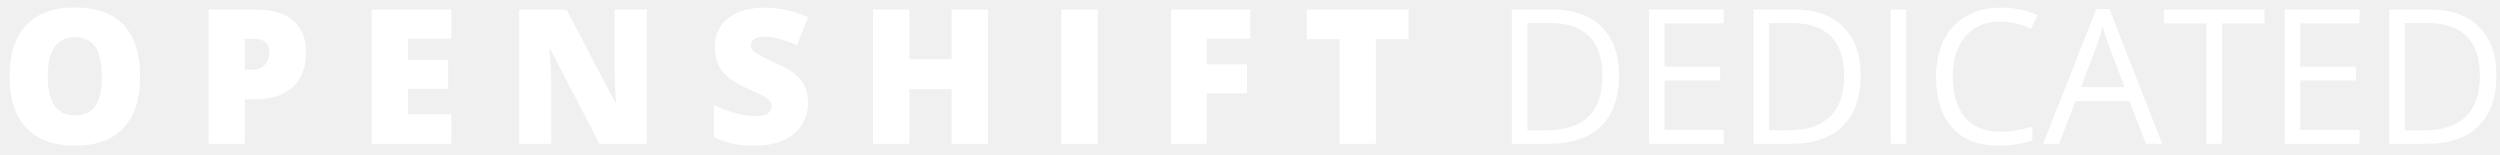
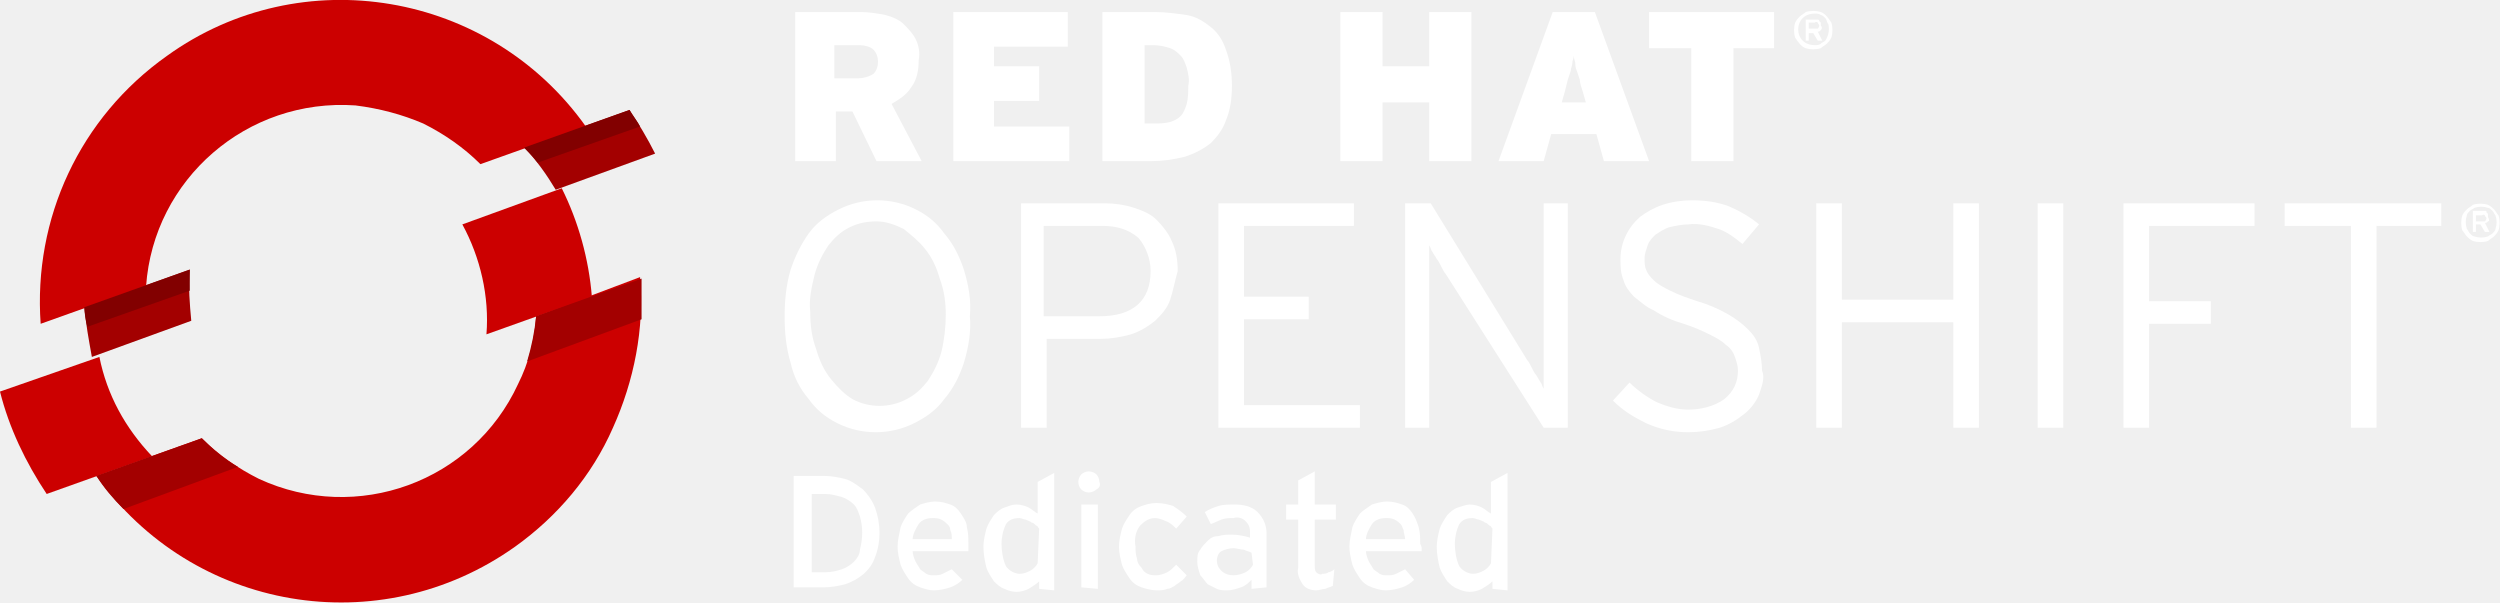
- <svg xmlns="http://www.w3.org/2000/svg" width="226px" height="14px" viewBox="0 0 226 14" version="1.1">
-   <defs />
-   <g id="Page-1" stroke="none" stroke-width="1" fill="none" fill-rule="evenodd">
-     <g id="Group" fill="#FFFFFF">
-       <path d="M146.355,6.816 C146.355,8.819 145.812,10.351 144.724,11.41 C143.637,12.47 142.072,13 140.03,13 L136.668,13 L136.668,0.864 L140.387,0.864 C142.274,0.864 143.741,1.387 144.787,2.433 C145.833,3.479 146.355,4.94 146.355,6.816 L146.355,6.816 Z M144.861,6.866 C144.861,5.283 144.464,4.09 143.67,3.288 C142.876,2.486 141.696,2.084 140.13,2.084 L138.08,2.084 L138.08,11.78 L139.798,11.78 C141.48,11.78 142.745,11.366 143.591,10.539 C144.438,9.712 144.861,8.487 144.861,6.866 L144.861,6.866 Z M155.827,13 L149.062,13 L149.062,0.864 L155.827,0.864 L155.827,2.118 L150.473,2.118 L150.473,6.027 L155.503,6.027 L155.503,7.272 L150.473,7.272 L150.473,11.738 L155.827,11.738 L155.827,13 Z M168.203,6.816 C168.203,8.819 167.659,10.351 166.572,11.41 C165.485,12.47 163.92,13 161.878,13 L158.516,13 L158.516,0.864 L162.235,0.864 C164.122,0.864 165.588,1.387 166.634,2.433 C167.68,3.479 168.203,4.94 168.203,6.816 L168.203,6.816 Z M166.709,6.866 C166.709,5.283 166.312,4.09 165.518,3.288 C164.724,2.486 163.544,2.084 161.978,2.084 L159.927,2.084 L159.927,11.78 L161.646,11.78 C163.328,11.78 164.592,11.366 165.439,10.539 C166.286,9.712 166.709,8.487 166.709,6.866 L166.709,6.866 Z M170.909,13 L170.909,0.864 L172.32,0.864 L172.32,13 L170.909,13 Z M180.845,1.952 C179.512,1.952 178.459,2.396 177.687,3.284 C176.915,4.172 176.529,5.388 176.529,6.932 C176.529,8.52 176.901,9.747 177.645,10.614 C178.39,11.48 179.451,11.913 180.829,11.913 C181.675,11.913 182.641,11.76 183.726,11.456 L183.726,12.693 C182.884,13.008 181.847,13.166 180.613,13.166 C178.825,13.166 177.446,12.624 176.475,11.539 C175.504,10.454 175.018,8.913 175.018,6.916 C175.018,5.665 175.252,4.569 175.719,3.628 C176.187,2.688 176.862,1.963 177.745,1.454 C178.628,0.944 179.666,0.69 180.862,0.69 C182.135,0.69 183.247,0.922 184.199,1.387 L183.601,2.599 C182.682,2.167 181.764,1.952 180.845,1.952 L180.845,1.952 Z M194.002,13 L192.491,9.14 L187.627,9.14 L186.133,13 L184.705,13 L189.503,0.814 L190.69,0.814 L195.463,13 L194.002,13 Z M192.051,7.87 L190.64,4.11 C190.458,3.634 190.269,3.05 190.076,2.358 C189.954,2.89 189.78,3.473 189.553,4.11 L188.125,7.87 L192.051,7.87 Z M200.867,13 L199.456,13 L199.456,2.118 L195.612,2.118 L195.612,0.864 L204.71,0.864 L204.71,2.118 L200.867,2.118 L200.867,13 Z M213.301,13 L206.536,13 L206.536,0.864 L213.301,0.864 L213.301,2.118 L207.947,2.118 L207.947,6.027 L212.978,6.027 L212.978,7.272 L207.947,7.272 L207.947,11.738 L213.301,11.738 L213.301,13 Z M225.678,6.816 C225.678,8.819 225.134,10.351 224.047,11.41 C222.959,12.47 221.395,13 219.353,13 L215.991,13 L215.991,0.864 L219.709,0.864 C221.597,0.864 223.063,1.387 224.109,2.433 C225.155,3.479 225.678,4.94 225.678,6.816 L225.678,6.816 Z M224.184,6.866 C224.184,5.283 223.787,4.09 222.992,3.288 C222.198,2.486 221.018,2.084 219.452,2.084 L217.402,2.084 L217.402,11.78 L219.12,11.78 C220.802,11.78 222.067,11.366 222.914,10.539 C223.76,9.712 224.184,8.487 224.184,6.866 L224.184,6.866 Z" id="DEDICATED" />
-       <path d="M12.667,6.916 C12.667,8.958 12.166,10.51 11.165,11.572 C10.163,12.635 8.696,13.166 6.765,13.166 C4.861,13.166 3.402,12.632 2.386,11.564 C1.371,10.496 0.863,8.941 0.863,6.899 C0.863,4.879 1.368,3.337 2.378,2.271 C3.388,1.206 4.856,0.673 6.782,0.673 C8.713,0.673 10.177,1.202 11.173,2.259 C12.169,3.316 12.667,4.868 12.667,6.916 L12.667,6.916 Z M4.316,6.916 C4.316,9.262 5.133,10.435 6.765,10.435 C7.595,10.435 8.211,10.15 8.612,9.58 C9.013,9.01 9.214,8.122 9.214,6.916 C9.214,5.704 9.011,4.809 8.604,4.23 C8.197,3.652 7.59,3.363 6.782,3.363 C5.138,3.363 4.316,4.547 4.316,6.916 L4.316,6.916 Z M27.666,4.724 C27.666,6.08 27.266,7.127 26.466,7.866 C25.666,8.605 24.531,8.974 23.059,8.974 L22.137,8.974 L22.137,13 L18.858,13 L18.858,0.864 L23.059,0.864 C24.591,0.864 25.743,1.199 26.512,1.869 C27.281,2.538 27.666,3.49 27.666,4.724 L27.666,4.724 Z M22.137,6.301 L22.735,6.301 C23.227,6.301 23.619,6.163 23.909,5.886 C24.2,5.61 24.345,5.228 24.345,4.741 C24.345,3.922 23.891,3.512 22.984,3.512 L22.137,3.512 L22.137,6.301 Z M40.805,13 L33.6,13 L33.6,0.864 L40.805,0.864 L40.805,3.496 L36.878,3.496 L36.878,5.405 L40.514,5.405 L40.514,8.036 L36.878,8.036 L36.878,10.327 L40.805,10.327 L40.805,13 Z M58.484,13 L54.185,13 L49.752,4.45 L49.677,4.45 C49.782,5.795 49.835,6.821 49.835,7.53 L49.835,13 L46.93,13 L46.93,0.864 L51.213,0.864 L55.629,9.298 L55.679,9.298 C55.601,8.075 55.562,7.093 55.562,6.351 L55.562,0.864 L58.484,0.864 L58.484,13 Z M73.043,9.314 C73.043,10.067 72.852,10.735 72.47,11.319 C72.088,11.903 71.538,12.357 70.818,12.68 C70.099,13.004 69.255,13.166 68.287,13.166 C67.479,13.166 66.801,13.109 66.253,12.996 C65.705,12.882 65.135,12.685 64.543,12.402 L64.543,9.48 C65.168,9.801 65.819,10.052 66.494,10.232 C67.169,10.412 67.789,10.501 68.353,10.501 C68.84,10.501 69.197,10.417 69.424,10.248 C69.651,10.08 69.764,9.862 69.764,9.597 C69.764,9.431 69.719,9.285 69.627,9.161 C69.536,9.036 69.389,8.91 69.187,8.783 C68.985,8.656 68.447,8.396 67.573,8.003 C66.781,7.643 66.188,7.295 65.792,6.957 C65.397,6.619 65.103,6.232 64.912,5.795 C64.721,5.358 64.626,4.84 64.626,4.243 C64.626,3.125 65.033,2.253 65.846,1.628 C66.66,1.003 67.777,0.69 69.2,0.69 C70.456,0.69 71.737,0.98 73.043,1.562 L72.039,4.093 C70.904,3.573 69.925,3.313 69.1,3.313 C68.674,3.313 68.364,3.388 68.17,3.537 C67.977,3.687 67.88,3.872 67.88,4.093 C67.88,4.331 68.003,4.544 68.249,4.732 C68.496,4.921 69.164,5.264 70.254,5.762 C71.3,6.232 72.026,6.737 72.433,7.277 C72.84,7.816 73.043,8.495 73.043,9.314 L73.043,9.314 Z M89.32,13 L86.024,13 L86.024,8.053 L82.214,8.053 L82.214,13 L78.919,13 L78.919,0.864 L82.214,0.864 L82.214,5.363 L86.024,5.363 L86.024,0.864 L89.32,0.864 L89.32,13 Z M95.943,13 L95.943,0.864 L99.238,0.864 L99.238,13 L95.943,13 Z M109.09,13 L105.861,13 L105.861,0.864 L113.033,0.864 L113.033,3.496 L109.09,3.496 L109.09,5.812 L112.726,5.812 L112.726,8.443 L109.09,8.443 L109.09,13 Z M124.379,13 L121.101,13 L121.101,3.545 L118.137,3.545 L118.137,0.864 L127.334,0.864 L127.334,3.545 L124.379,3.545 L124.379,13 Z" id="OPENSHIFT" />
-     </g>
+ <svg xmlns="http://www.w3.org/2000/svg" enable-background="new 0 0 166 40" height="40" viewBox="0 0 166 40" width="166">
+   <g fill="#fff">
+     <path d="m58.2 10.7-1.6-3.3h-1.1v3.3h-2.7v-9.9h4.4c.5 0 1.1.1 1.6.2.4.1.9.3 1.2.6s.6.6.8 1 .3.9.2 1.4c0 .6-.1 1.3-.5 1.8-.3.5-.8.8-1.3 1.1l2 3.8zm-.2-7.4c-.2-.2-.6-.3-.9-.3h-1.7v2.2h1.6c.3 0 .7-.1 1-.3.2-.2.3-.5.3-.8s-.1-.6-.3-.8z" />
+     <path d="m63.3 10.7v-9.9h7.6v2.3h-4.9v1.3h3v2.3h-3v1.7h5v2.3z" />
+     <path d="m81.4 8c-.2.6-.6 1.1-1 1.5-.5.4-1.1.7-1.7.9-.8.2-1.5.3-2.3.3h-3.2v-9.9h3.5c.7 0 1.4.1 2.1.2.6.1 1.1.4 1.6.8s.8.9 1 1.5c.3.8.4 1.6.4 2.4s-.1 1.6-.4 2.3zm-2.6-3.5c-.1-.3-.2-.6-.4-.8s-.4-.4-.7-.5-.7-.2-1.1-.2h-.6v5.2h.6c.4 0 .7 0 1.1-.1.3-.1.5-.2.7-.4s.3-.5.4-.8c.1-.4.1-.8.1-1.2.1-.4 0-.8-.1-1.2z" />
+     <path d="m94.9 10.7v-3.9h-3.1v3.9h-2.8v-9.9h2.8v3.6h3.1v-3.6h2.8v9.9z" />
+     <path d="m106.5 10.7-.5-1.8h-3l-.5 1.8h-3l3.6-9.9h2.8l3.6 9.9zm-1.4-4.6c-.1-.3-.2-.6-.2-.8l-.2-.6c-.1-.2-.1-.4-.1-.5s-.1-.3-.1-.5c0 .2-.1.3-.1.5s-.1.3-.1.5l-.2.6-.2.8-.2.7h1.6z" />
+     <path d="m115.1 3.2v7.5h-2.8v-7.5h-2.8v-2.4h8.3v2.4z" />
+     <path d="m121.6 2.5c-.1.2-.2.3-.3.4s-.3.2-.4.3c-.3.1-.7.1-1 0s-.5-.4-.7-.7c-.1-.3-.1-.7 0-1 .1-.2.2-.3.3-.4s.3-.2.4-.3c.3-.1.7-.1 1 0s.5.4.7.7c.1.3.1.7 0 1zm-.2-.9c-.1-.1-.1-.3-.2-.4s-.2-.2-.3-.2c-.1-.1-.3-.1-.4-.1-.3 0-.6.1-.8.3-.4.4-.4 1.1 0 1.5.2.2.5.3.8.3.1 0 .3 0 .4-.1s.2-.1.3-.2c.2-.3.3-.7.2-1.1zm-.5.4c-.1.1-.1.1-.2.1l.3.6h-.3l-.3-.5h-.3v.5h-.2v-1.4h.6.2s.1 0 .1.1l.1.1v.2c.1.1.1.2 0 .3zm-.2-.5s-.1-.1-.2 0h-.4v.4h.4.2s.1-.1.1-.2-.1-.1-.1-.2z" />
+     <path d="m64 24.1c-.3.9-.7 1.7-1.3 2.4-.5.7-1.2 1.2-2 1.6-1.6.8-3.5.8-5.1 0-.8-.4-1.4-.9-1.9-1.6-.6-.7-1-1.5-1.2-2.4-.3-1-.4-2-.4-3.1 0-1 .1-2.1.4-3.1.3-.9.7-1.7 1.2-2.4s1.2-1.2 2-1.6c1.6-.8 3.5-.8 5.1 0 .8.4 1.4.9 1.9 1.6.6.7 1 1.5 1.3 2.4.3 1 .5 2 .4 3.1.1 1-.1 2.1-.4 3.1zm-1.6-5.6c-.2-.7-.5-1.4-1-2-.4-.5-.9-.9-1.4-1.3-.6-.3-1.2-.5-1.8-.5s-1.2.1-1.8.4-1 .7-1.4 1.2c-.4.6-.7 1.2-.9 1.9-.2.8-.4 1.7-.3 2.5 0 .9.1 1.7.4 2.5.2.7.5 1.4 1 2 .4.5.9 1 1.4 1.3 1.1.6 2.5.6 3.6 0 .6-.3 1-.7 1.4-1.2.4-.6.7-1.2.9-1.9.2-.8.3-1.7.3-2.5s-.1-1.6-.4-2.4z" />
+     <path d="m77.7 19.9c-.2.6-.6 1-1 1.4-.5.4-1 .7-1.6.9-.7.2-1.4.3-2 .3h-3.6v5.9h-1.7v-14.9h5.6c.6 0 1.3.1 1.9.3s1.1.4 1.5.8.8.9 1 1.4c.3.6.4 1.3.4 2-.2.7-.3 1.3-.5 1.9zm-2.1-4.1c-.7-.6-1.5-.8-2.4-.8h-3.9v6h3.7c2.2 0 3.4-1 3.4-3 0-.8-.3-1.6-.8-2.2z" />
+     <path d="m80.9 28.4v-14.9h9v1.5h-7.3v4.7h4.3v1.5h-4.3v5.7h7.7v1.5z" />
+     <path d="m102.5 28.4-6.5-10.2c-.1-.1-.2-.3-.3-.5s-.2-.4-.3-.5c-.1-.2-.2-.3-.3-.5-.1-.1-.1-.3-.2-.4v12.1h-1.6v-14.9h1.7l6.4 10.4c.1.1.2.3.3.5s.2.4.3.5l.3.5c.1.1.1.3.2.4v-12.3h1.6v14.9z" />
+     <path d="m116.8 26.2c-.2.5-.6 1-1 1.3-.5.4-1 .7-1.6.9-.7.2-1.4.3-2.1.3-1 0-1.9-.2-2.8-.6-.8-.4-1.5-.8-2.2-1.5l1.1-1.2c.5.5 1.2 1 1.8 1.3.7.3 1.4.5 2.1.5.8 0 1.7-.2 2.4-.7.6-.5.9-1.1.9-1.9 0-.3-.1-.6-.2-.9s-.3-.6-.6-.8c-.3-.3-.7-.5-1.1-.7-.6-.3-1.1-.5-1.7-.7-.7-.2-1.4-.5-2-.9-.5-.2-.9-.6-1.3-.9-.3-.3-.6-.7-.7-1.1-.2-.5-.2-.9-.2-1.4 0-1.1.5-2.1 1.3-2.8.4-.3.9-.6 1.5-.8s1.3-.3 1.9-.3c.9 0 1.7.1 2.5.4.7.3 1.4.7 2 1.2l-1.1 1.3c-.5-.4-1-.8-1.6-1s-1.3-.4-2-.3c-.4 0-.9.1-1.3.2-.3.1-.6.3-.9.5-.2.2-.4.4-.5.7s-.2.6-.2.8c0 .3 0 .6.1.8.1.3.3.5.5.7.3.3.7.5 1.1.7.6.3 1.2.5 1.8.7.7.2 1.4.5 2.1.9.5.3.9.6 1.3 1 .3.3.6.7.7 1.2s.2 1 .2 1.5c.2.5 0 1-.2 1.6z" />
+     <path d="m129.7 28.4v-7h-7.4v7h-1.7v-14.9h1.7v6.4h7.4v-6.4h1.7v14.9z" />
+     <path d="m135.3 28.4v-14.9h1.7v14.9z" />
+     <path d="m142.7 15v5h4.1v1.5h-4.1v6.9h-1.7v-14.9h8.7v1.5z" />
+     <path d="m157.8 15v13.4h-1.7v-13.4h-4.4v-1.5h10.4v1.5z" />
+     <path d="m165.9 15.3c-.1.2-.2.3-.3.4s-.3.2-.4.3c-.3.1-.7.1-1 0-.2-.1-.3-.2-.4-.3s-.2-.3-.3-.4c-.1-.3-.1-.7 0-1 .1-.2.2-.3.3-.4s.3-.2.4-.3c.3-.1.7-.1 1 0 .2.1.3.2.4.3s.2.3.3.4c.1.3.1.7 0 1zm-.2-1c-.1-.1-.1-.2-.2-.3s-.2-.2-.3-.2c-.3-.1-.6-.1-.9 0-.1.1-.2.1-.3.2s-.2.2-.2.3c-.1.3-.1.6 0 .9.1.1.1.2.2.3s.2.2.3.2c.3.1.6.1.9 0 .1-.1.2-.1.3-.2s.2-.2.2-.3c.1-.3.1-.6 0-.9zm-.5.4c-.1.1-.1.1-.2.1l.3.6h-.3l-.3-.5h-.3v.5h-.2v-1.4h.6.2c.1 0 .1 0 .1.1l.1.1v.2c.1.2.1.3 0 .3zm-.2-.4s-.1-.1-.2 0h-.4v.4h.4.2s.1-.1.1-.2-.1-.1-.1-.2z" />
+     <path d="m58.1 37c-.3.9-1.1 1.5-2 1.8-.4.1-.9.2-1.4.2h-2v-7.4h2c.5 0 1 .1 1.4.2s.8.4 1.2.7c.3.3.6.7.8 1.2.4 1.1.4 2.3 0 3.3zm-1-2.7c-.1-.3-.2-.6-.4-.8s-.5-.4-.8-.5c-.4-.1-.7-.2-1.1-.2h-.9v5.2h.9c.4 0 .8-.1 1.1-.2s.6-.3.8-.5.4-.5.4-.8c.2-.8.2-1.5 0-2.2z" />
+     <path d="m64.3 36.4v.2h-3.7c0 .2.1.5.2.7s.2.3.3.5c.1.1.3.2.4.3.2.1.3.1.5.1s.4 0 .6-.1l.6-.3.7.7c-.2.2-.5.4-.8.5s-.7.2-1.1.2c-.3 0-.6-.1-.9-.2s-.6-.3-.8-.6-.4-.6-.5-.9c-.1-.4-.2-.8-.2-1.2s.1-.8.2-1.3c.1-.3.3-.6.5-.9.2-.2.5-.4.8-.6.3-.1.7-.2 1-.2.4 0 .7.1 1 .2s.5.3.7.6.4.6.4.9c.1.4.1.7.1 1.1zm-1.2-1.2c0-.2-.1-.3-.2-.4s-.2-.2-.4-.3-.4-.1-.6-.1c-.3 0-.7.1-.9.4s-.4.7-.4 1h2.6c0-.2 0-.4-.1-.6z" />
+     <path d="m69 39.1v-.5c-.2.2-.4.3-.7.5-.2.1-.5.2-.8.2s-.6-.1-.8-.2c-.3-.1-.5-.3-.7-.5-.2-.3-.4-.6-.5-.9-.1-.4-.2-.9-.2-1.4 0-.4.1-.8.2-1.2.1-.3.3-.6.5-.9.2-.2.4-.4.7-.5s.5-.2.8-.2.6.1.8.2.4.3.6.4v-2.1l1.1-.6v7.8zm0-4c-.1-.1-.1-.2-.2-.2-.1-.1-.2-.2-.3-.2-.1-.1-.2-.1-.4-.2-.1 0-.3-.1-.4-.1-.4 0-.7.1-.9.4-.2.4-.3.9-.3 1.3 0 .5.1 1.1.3 1.5.2.3.6.5.9.5s.5-.1.7-.2.4-.3.5-.5z" />
+     <path d="m72.8 32.5c-.1.1-.3.2-.5.2-.4 0-.7-.3-.7-.7 0-.2.1-.4.2-.5s.3-.2.5-.2.4.1.5.2.2.3.2.5c.1.2 0 .4-.2.5zm-1 6.5v-5.5h1.1v5.6z" />
+     <path d="m78.1 35.1c-.2-.2-.4-.4-.7-.5-.2-.1-.5-.2-.7-.2-.4 0-.7.2-1 .5-.3.4-.4.9-.3 1.4 0 .3 0 .5.1.8 0 .2.1.4.3.6.1.2.2.3.4.4s.4.1.6.1.5-.1.7-.2.4-.3.6-.5l.7.7c-.1.1-.2.3-.4.4-.1.1-.3.2-.4.3-.2.1-.3.2-.5.2-.2.1-.5.1-.7.1-.3 0-.7-.1-1-.2s-.6-.3-.8-.6-.4-.6-.5-.9c-.1-.4-.2-.8-.2-1.2s.1-.8.2-1.2c.1-.3.3-.6.5-.9s.5-.5.8-.6.6-.2 1-.2.8.1 1.1.2c.3.2.6.4.9.7z" />
+     <path d="m83.1 39.1v-.6c-.2.2-.4.4-.7.5s-.6.2-.9.2c-.2 0-.5 0-.7-.1s-.4-.2-.6-.3c-.2-.2-.3-.4-.5-.6-.1-.3-.2-.6-.2-.9s0-.6.2-.8c.1-.2.3-.4.5-.6s.4-.3.7-.3c.3-.1.6-.1.9-.1.4 0 .9.1 1.2.2v-.4c0-.3-.1-.5-.3-.7s-.5-.3-.8-.2c-.3 0-.5 0-.8.1-.2.1-.5.2-.7.3l-.4-.8c.3-.2.6-.3.9-.4s.7-.1 1.1-.1c.5 0 1.1.1 1.5.5s.6.9.6 1.4v3.6zm0-2.4c-.2-.1-.3-.1-.5-.2-.2 0-.5-.1-.7-.1-.3 0-.6.1-.8.2s-.3.4-.3.6c0 .3.1.5.3.7s.5.3.8.3.6-.1.8-.2.4-.3.5-.5z" />
+     <path d="m88.5 38.9c-.2.1-.3.1-.5.2-.2 0-.4.1-.6.1-.3 0-.7-.1-.9-.4s-.4-.7-.3-1.1v-3.2h-.8v-1h.8v-1.6l1.1-.6v2.2h1.4v1h-1.4v3c0 .2 0 .4.1.5s.3.2.4.1c.1 0 .3 0 .4-.1.1 0 .3-.1.4-.2z" />
+     <path d="m94.4 36.4v.2h-3.7c0 .2.1.5.2.7s.2.3.3.5c.1.1.3.2.4.3.2.1.3.1.5.1s.4 0 .6-.1l.6-.3.6.7c-.2.2-.5.4-.8.5s-.7.2-1.1.2c-.3 0-.6-.1-.9-.2s-.6-.3-.8-.6-.4-.6-.5-.9c-.1-.4-.2-.8-.2-1.2s.1-.8.2-1.3c.1-.3.3-.6.5-.9.2-.2.5-.4.8-.6.3-.1.7-.2 1-.2.4 0 .7.1 1 .2s.5.3.7.6.3.6.4.9c.1.4.1.7.1 1.1.1.2.1.3.1.3zm-1.2-1.2c-.1-.2-.1-.3-.2-.4s-.2-.2-.4-.3-.4-.1-.6-.1c-.3 0-.7.1-.9.4s-.4.7-.4 1h2.6c0-.2-.1-.4-.1-.6z" />
+     <path d="m99.1 39.1v-.5c-.2.2-.4.3-.7.5-.2.1-.5.2-.8.2s-.6-.1-.8-.2c-.3-.1-.5-.3-.7-.5-.2-.3-.4-.6-.5-.9-.1-.4-.2-.9-.2-1.4 0-.4.1-.8.2-1.2.1-.3.3-.6.5-.9.2-.2.4-.4.7-.5s.6-.2.8-.2c.3 0 .6.1.8.2s.4.3.6.4v-2.1l1.1-.6v7.8zm0-4c-.1-.1-.1-.2-.2-.2-.1-.1-.2-.2-.3-.2-.1-.1-.2-.1-.4-.2-.1 0-.3-.1-.4-.1-.4 0-.7.1-.9.4-.2.4-.3.9-.3 1.3 0 .5.1 1.1.3 1.5.2.3.6.5.9.5s.5-.1.7-.2.4-.3.5-.5z" />
  </g>
+   <path d="m12.6 17.9-7 2.5c.1 1.1.3 2.2.5 3.3l6.6-2.4c-.1-1.1-.2-2.2-.1-3.4" fill="#a30000" />
+   <path d="m43.5 10.2c-.5-1-1.1-2-1.7-2.9l-7 2.5c.8.8 1.5 1.8 2.1 2.8z" fill="#a30000" />
+   <path d="m28.1 8.2c1.4.7 2.7 1.6 3.8 2.7l7-2.5c-6.4-9-18.9-11.1-27.8-4.7-5.8 4.1-8.9 10.8-8.4 17.8l7-2.5c.5-7.1 6.7-12.5 13.9-12 1.6.2 3.1.6 4.5 1.2" fill="#c00" />
+   <path d="m6.6 23.7-6.6 2.3c.6 2.4 1.7 4.7 3.1 6.8l7-2.5c-1.8-1.9-3-4.1-3.5-6.6" fill="#c00" />
+   <path d="m35.6 21c-.1 1.6-.5 3.1-1.2 4.5-3 6.5-10.7 9.3-17.2 6.3-1.4-.7-2.7-1.6-3.8-2.7l-7 2.5c6.4 9 18.8 11.1 27.8 4.7 2.8-2 5.1-4.7 6.5-7.9 1.4-3.1 2.1-6.6 1.8-10z" fill="#c00" />
+   <path d="m37.3 12.5-6.6 2.4c1.2 2.2 1.8 4.8 1.6 7.3l7-2.5c-.2-2.5-.9-5-2-7.2" fill="#c00" />
+   <path d="m12.6 19.3c0-.5 0-.9 0-1.4l-7 2.5c0 .4.1.9.2 1.3z" fill="#820000" />
+   <path d="m42.5 8.4c-.2-.4-.5-.7-.7-1.1l-7 2.5c.3.3.6.6.9 1z" fill="#820000" />
+   <path d="m6.4 31.6c.5.8 1.1 1.5 1.8 2.2l7.6-2.8c-.9-.5-1.7-1.2-2.4-1.9zm36.2-13.1-7 2.5c-.1 1-.3 2-.6 3l7.6-2.8c0-.9 0-1.8 0-2.7" fill="#a30000" />
</svg>
